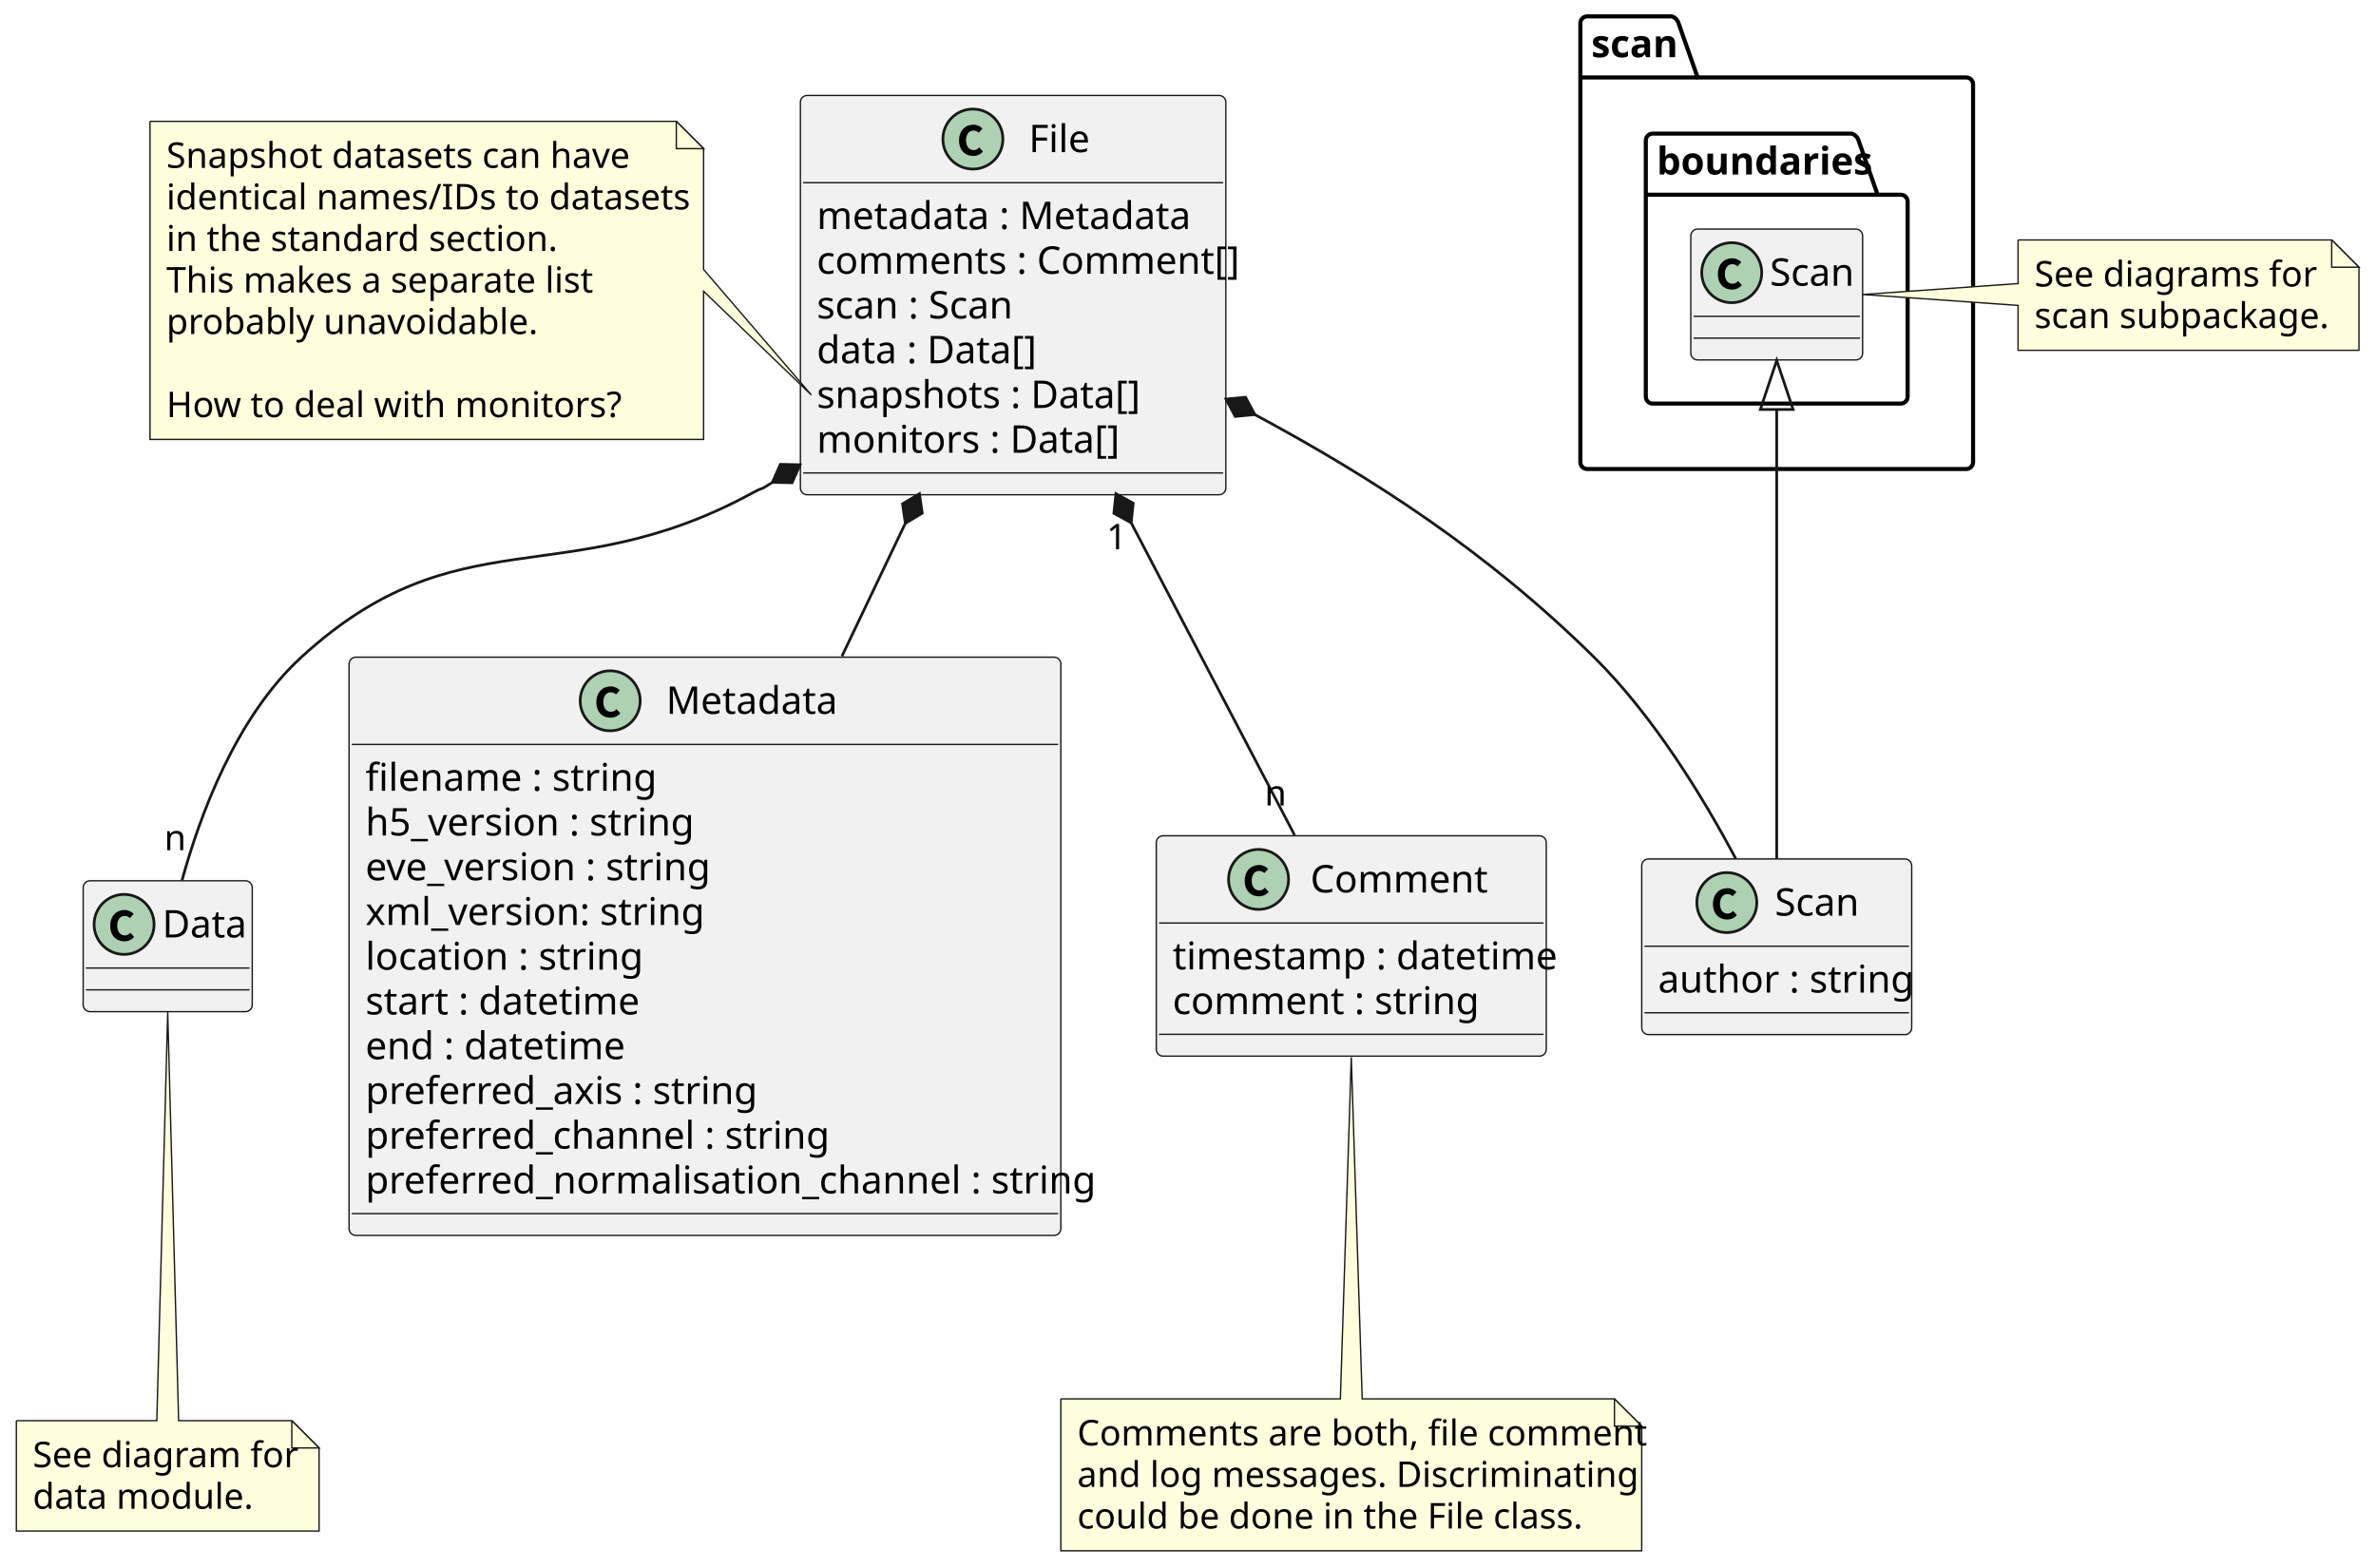
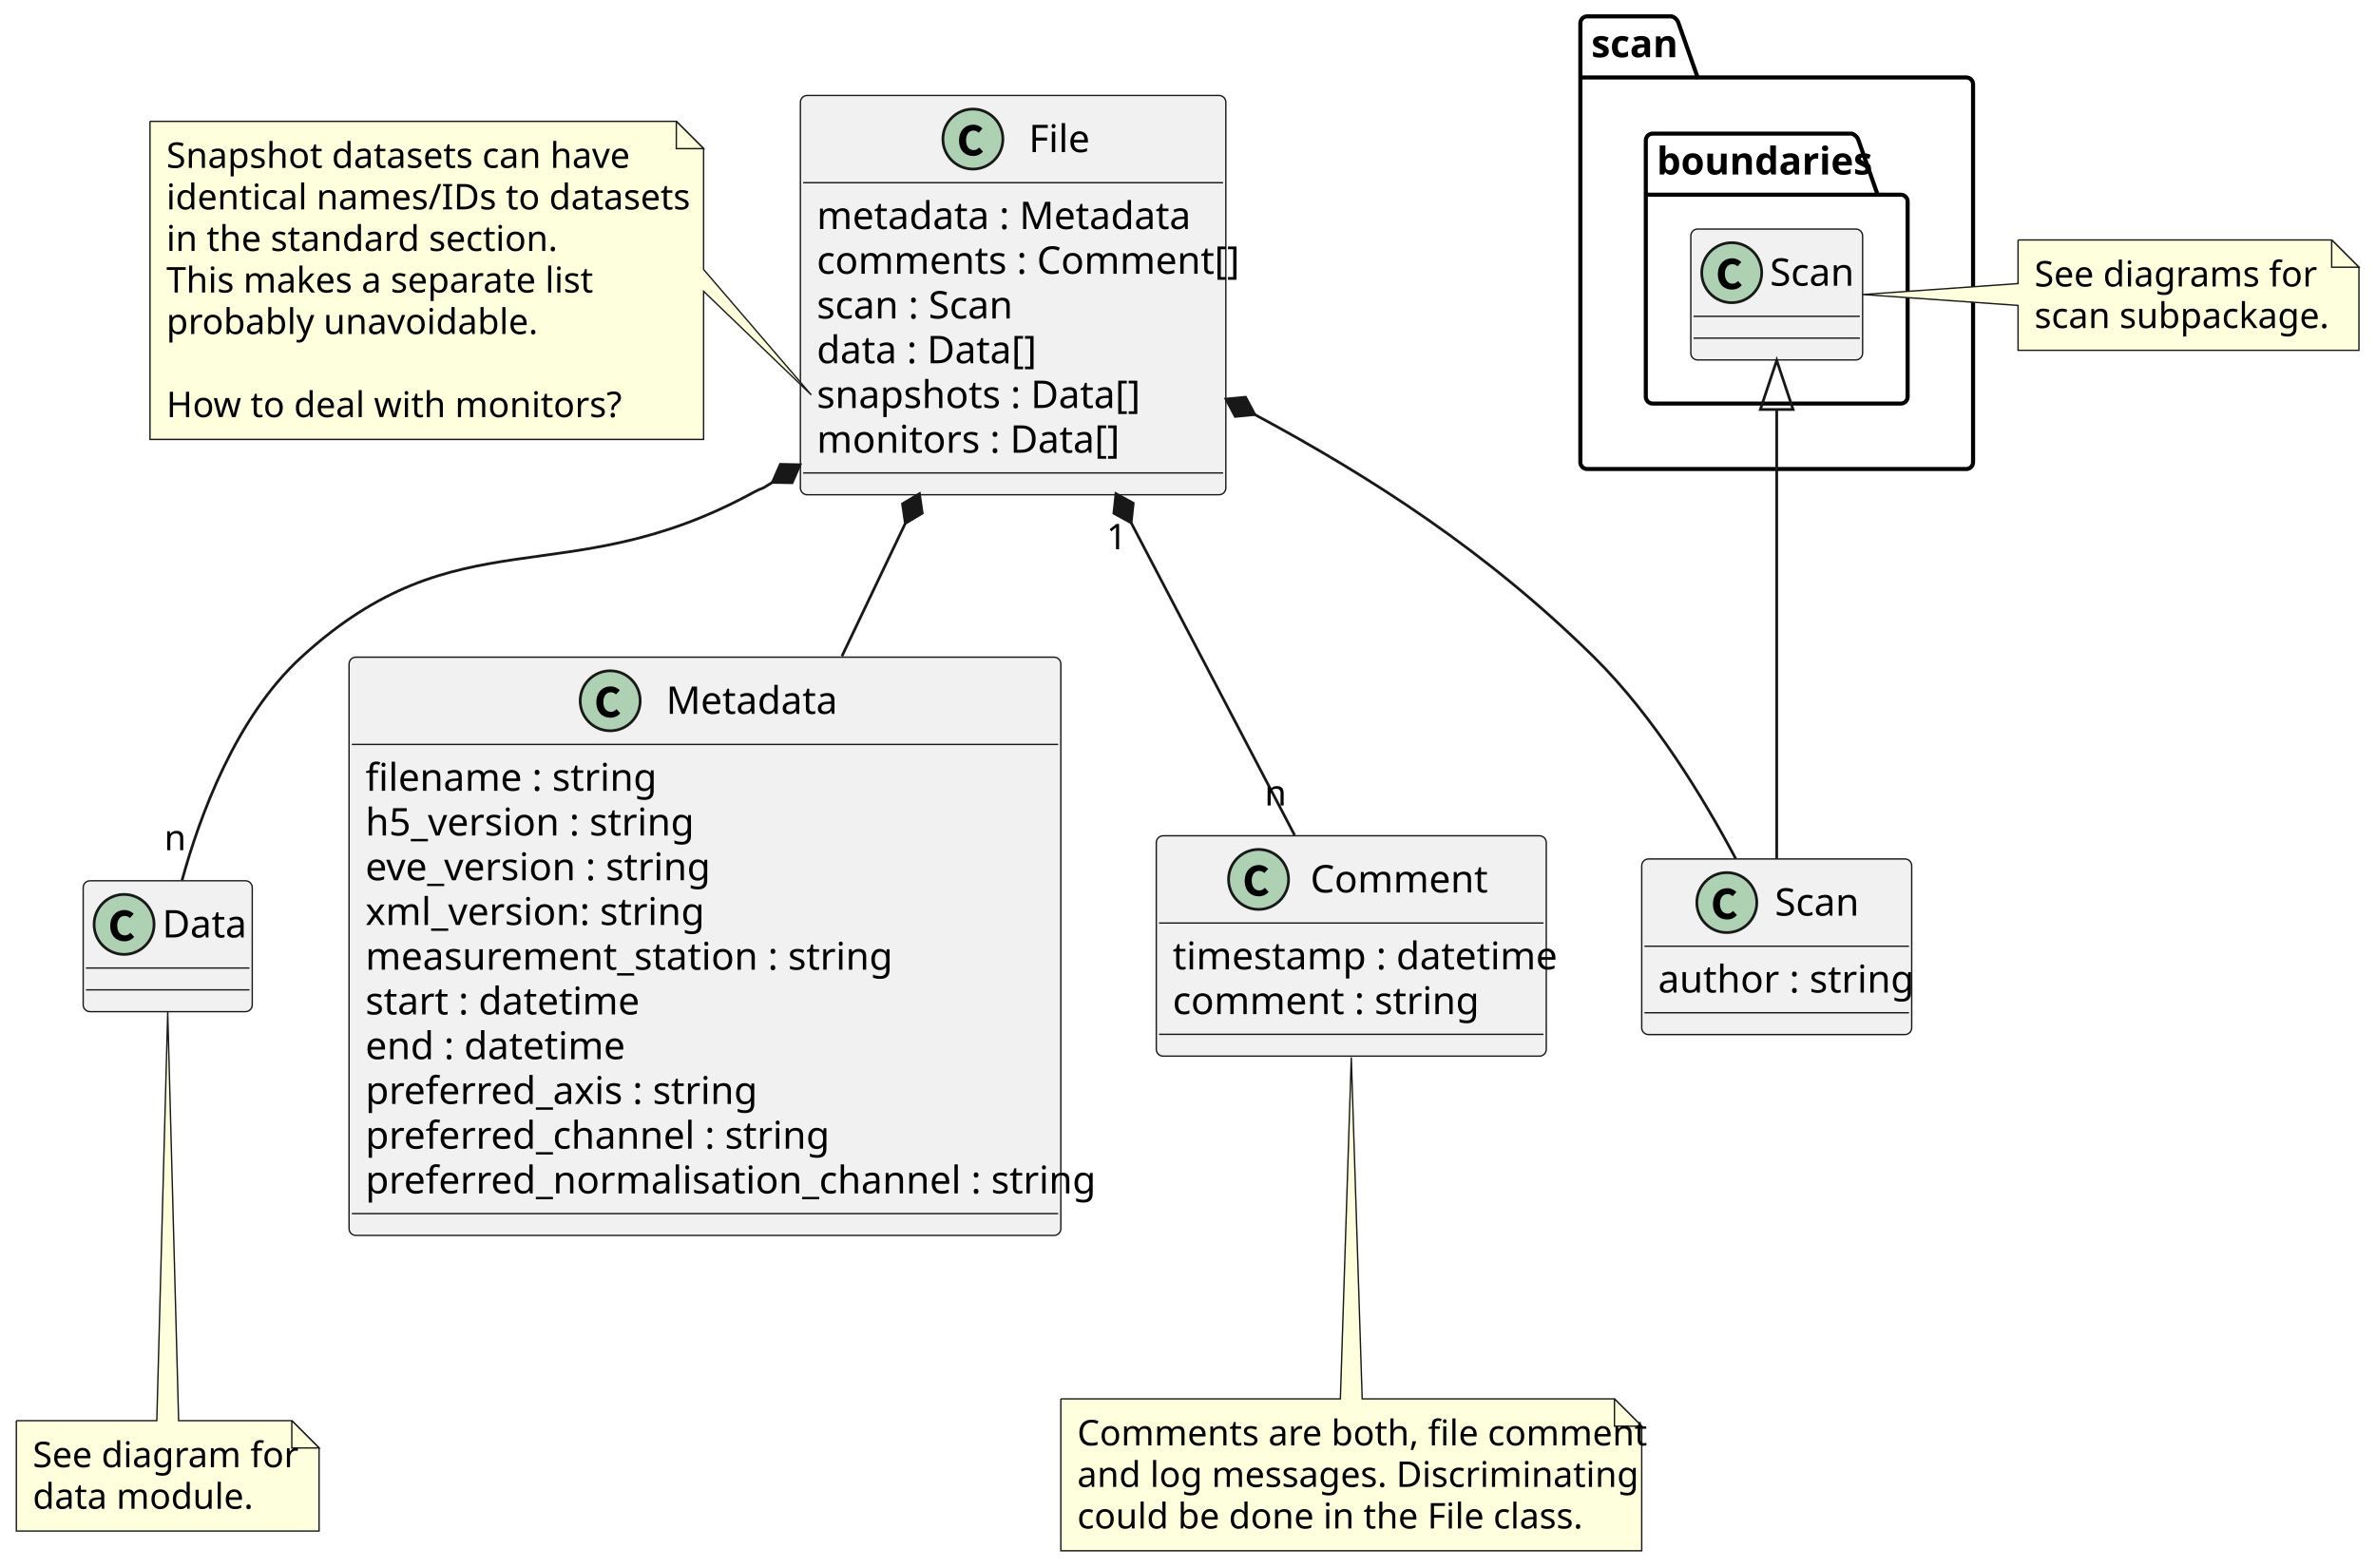
<svg xmlns="http://www.w3.org/2000/svg" contentStyleType="text/css" height="460px" preserveAspectRatio="none" style="width:697px;height:460px;background:#FFFFFF;" version="1.1" viewBox="0 0 697 460" width="697.6px" zoomAndPan="magnify">
  <defs />
  <g>
    <g id="cluster_scan">
      <path d="M465.6,4.8 L490.4,4.8 A3,3 0 0 1 492.4,6.8 L498,22.725 L576.8,22.725 A2,2 0 0 1 578.8,24.725 L578.8,135.6 A2,2 0 0 1 576.8,137.6 L465.6,137.6 A2,2 0 0 1 463.6,135.6 L463.6,6.8 A2,2 0 0 1 465.6,4.8 " fill="none" style="stroke:#000000;stroke-width:1.2;" />
      <line style="stroke:#000000;stroke-width:1.2;" x1="463.6" x2="498" y1="22.725" y2="22.725" />
      <text fill="#000000" font-family="sans-serif" font-size="11.2" font-weight="bold" lengthAdjust="spacing" textLength="24" x="466.8" y="16.791">scan</text>
    </g>
    <g id="cluster_boundaries">
      <path d="M484.8,39.2 L543.2,39.2 A3,3 0 0 1 545.2,41.2 L550.8,57.125 L557.6,57.125 A2,2 0 0 1 559.6,59.125 L559.6,116.4 A2,2 0 0 1 557.6,118.4 L484.8,118.4 A2,2 0 0 1 482.8,116.4 L482.8,41.2 A2,2 0 0 1 484.8,39.2 " fill="none" style="stroke:#000000;stroke-width:1.2;" />
      <line style="stroke:#000000;stroke-width:1.2;" x1="482.8" x2="550.8" y1="57.125" y2="57.125" />
      <text fill="#000000" font-family="sans-serif" font-size="11.2" font-weight="bold" lengthAdjust="spacing" textLength="57.6" x="486" y="51.191">boundaries</text>
    </g>
    <g id="elem_Scan">
      <rect fill="#F1F1F1" height="38.4" id="Scan" rx="2" ry="2" style="stroke:#181818;stroke-width:0.4;" width="50.4" x="496" y="67.2" />
      <ellipse cx="508" cy="80" fill="#ADD1B2" rx="8.8" ry="8.8" style="stroke:#181818;stroke-width:0.8;" />
      <path d="M508.038,84.963 C509.238,84.963 510.225,84.513 510.95,83.662 L509.85,82.45 C509.413,82.925 508.887,83.237 508.25,83.237 C506.913,83.237 505.988,82.175 505.988,80.35 C505.988,78.575 506.913,77.5 508.163,77.5 C508.812,77.5 509.288,77.75 509.712,78.138 L510.812,76.9 C510.212,76.312 509.288,75.775 508.163,75.775 C505.8,75.775 503.938,77.487 503.938,80.425 C503.938,83.4 505.837,84.963 508.038,84.963 Z " fill="#000000" />
      <text fill="#000000" font-family="sans-serif" font-size="11.2" lengthAdjust="spacing" textLength="24.8" x="519.2" y="83.828">Scan</text>
      <line style="stroke:#181818;stroke-width:0.4;" x1="496.8" x2="545.6" y1="92.8" y2="92.8" />
      <line style="stroke:#181818;stroke-width:0.4;" x1="496.8" x2="545.6" y1="99.2" y2="99.2" />
    </g>
    <g id="elem_File">
      <rect codeLine="2" fill="#F1F1F1" height="117.15" id="File" rx="2" ry="2" style="stroke:#181818;stroke-width:0.4;" width="124.8" x="234.8" y="28" />
      <ellipse cx="285.4" cy="40.8" fill="#ADD1B2" rx="8.8" ry="8.8" style="stroke:#181818;stroke-width:0.8;" />
      <path d="M285.438,45.763 C286.637,45.763 287.625,45.312 288.35,44.462 L287.25,43.25 C286.812,43.725 286.288,44.038 285.65,44.038 C284.312,44.038 283.387,42.975 283.387,41.15 C283.387,39.375 284.312,38.3 285.562,38.3 C286.212,38.3 286.688,38.55 287.113,38.938 L288.212,37.7 C287.613,37.112 286.688,36.575 285.562,36.575 C283.2,36.575 281.337,38.288 281.337,41.225 C281.337,44.2 283.238,45.763 285.438,45.763 Z " fill="#000000" />
      <text fill="#000000" font-family="sans-serif" font-size="11.2" lengthAdjust="spacing" textLength="16.8" x="301.8" y="44.628">File</text>
      <line style="stroke:#181818;stroke-width:0.4;" x1="235.6" x2="358.8" y1="53.6" y2="53.6" />
      <text fill="#000000" font-family="sans-serif" font-size="11.2" lengthAdjust="spacing" textLength="104.8" x="239.6" y="67.191">metadata : Metadata</text>
      <text fill="#000000" font-family="sans-serif" font-size="11.2" lengthAdjust="spacing" textLength="115.2" x="239.6" y="80.316">comments : Comment[]</text>
      <text fill="#000000" font-family="sans-serif" font-size="11.2" lengthAdjust="spacing" textLength="56" x="239.6" y="93.441">scan : Scan</text>
      <text fill="#000000" font-family="sans-serif" font-size="11.2" lengthAdjust="spacing" textLength="60.8" x="239.6" y="106.566">data : Data[]</text>
      <text fill="#000000" font-family="sans-serif" font-size="11.2" lengthAdjust="spacing" textLength="90.4" x="239.6" y="119.691">snapshots : Data[]</text>
      <text fill="#000000" font-family="sans-serif" font-size="11.2" lengthAdjust="spacing" textLength="82.4" x="239.6" y="132.816">monitors : Data[]</text>
      <line style="stroke:#181818;stroke-width:0.4;" x1="235.6" x2="358.8" y1="138.75" y2="138.75" />
    </g>
    <path d="M44,35.6 L44,128.912 A0,0 0 0 0 44,128.912 L206.4,128.912 A0,0 0 0 0 206.4,128.912 L206.4,85.456 L238,115.862 L206.4,79.056 L206.4,43.6 L198.4,35.6 L44,35.6 A0,0 0 0 0 44,35.6 " fill="#FEFFDD" style="stroke:#181818;stroke-width:0.4;" />
    <path d="M198.4,35.6 L198.4,43.6 L206.4,43.6 L198.4,35.6 " fill="#FEFFDD" style="stroke:#181818;stroke-width:0.4;" />
    <text fill="#000000" font-family="sans-serif" font-size="10.4" lengthAdjust="spacing" textLength="128.8" x="48.8" y="49.248">Snapshot datasets can have</text>
    <text fill="#000000" font-family="sans-serif" font-size="10.4" lengthAdjust="spacing" textLength="145.6" x="48.8" y="61.436">identical names/IDs to datasets</text>
    <text fill="#000000" font-family="sans-serif" font-size="10.4" lengthAdjust="spacing" textLength="105.6" x="48.8" y="73.623">in the standard section.</text>
    <text fill="#000000" font-family="sans-serif" font-size="10.4" lengthAdjust="spacing" textLength="120" x="48.8" y="85.811">This makes a separate list</text>
    <text fill="#000000" font-family="sans-serif" font-size="10.4" lengthAdjust="spacing" textLength="97.6" x="48.8" y="97.998">probably unavoidable.</text>
    <text fill="#000000" font-family="sans-serif" font-size="10.4" lengthAdjust="spacing" textLength="2.4" x="48.8" y="110.186"> </text>
    <text fill="#000000" font-family="sans-serif" font-size="10.4" lengthAdjust="spacing" textLength="122.4" x="48.8" y="122.373">How to deal with monitors?</text>
    <g id="elem_Data">
      <rect fill="#F1F1F1" height="38.4" id="Data" rx="2" ry="2" style="stroke:#181818;stroke-width:0.4;" width="49.6" x="24.4" y="258.4" />
      <ellipse cx="36.4" cy="271.2" fill="#ADD1B2" rx="8.8" ry="8.8" style="stroke:#181818;stroke-width:0.8;" />
      <path d="M36.438,276.163 C37.638,276.163 38.625,275.712 39.35,274.863 L38.25,273.65 C37.812,274.125 37.288,274.438 36.65,274.438 C35.312,274.438 34.388,273.375 34.388,271.55 C34.388,269.775 35.312,268.7 36.562,268.7 C37.212,268.7 37.688,268.95 38.112,269.337 L39.212,268.1 C38.612,267.512 37.688,266.975 36.562,266.975 C34.2,266.975 32.337,268.688 32.337,271.625 C32.337,274.6 34.237,276.163 36.438,276.163 Z " fill="#000000" />
      <text fill="#000000" font-family="sans-serif" font-size="11.2" lengthAdjust="spacing" textLength="24" x="47.6" y="275.028">Data</text>
      <line style="stroke:#181818;stroke-width:0.4;" x1="25.2" x2="73.2" y1="284" y2="284" />
      <line style="stroke:#181818;stroke-width:0.4;" x1="25.2" x2="73.2" y1="290.4" y2="290.4" />
    </g>
    <g id="elem_GMN7">
      <path d="M4.8,416.8 L4.8,449.175 A0,0 0 0 0 4.8,449.175 L93.6,449.175 A0,0 0 0 0 93.6,449.175 L93.6,424.8 L85.6,416.8 L52.4,416.8 L49.2,296.928 L46,416.8 L4.8,416.8 A0,0 0 0 0 4.8,416.8 " fill="#FEFFDD" style="stroke:#181818;stroke-width:0.4;" />
      <path d="M85.6,416.8 L85.6,424.8 L93.6,424.8 L85.6,416.8 " fill="#FEFFDD" style="stroke:#181818;stroke-width:0.4;" />
      <text fill="#000000" font-family="sans-serif" font-size="10.4" lengthAdjust="spacing" textLength="72" x="9.6" y="430.448">See diagram for</text>
      <text fill="#000000" font-family="sans-serif" font-size="10.4" lengthAdjust="spacing" textLength="58.4" x="9.6" y="442.636">data module.</text>
    </g>
    <g id="elem_Metadata">
      <rect codeLine="23" fill="#F1F1F1" height="169.65" id="Metadata" rx="2" ry="2" style="stroke:#181818;stroke-width:0.4;" width="208.8" x="102.4" y="192.8" />
      <ellipse cx="179" cy="205.6" fill="#ADD1B2" rx="8.8" ry="8.8" style="stroke:#181818;stroke-width:0.8;" />
      <path d="M179.037,210.562 C180.238,210.562 181.225,210.113 181.95,209.262 L180.85,208.05 C180.412,208.525 179.887,208.838 179.25,208.838 C177.912,208.838 176.988,207.775 176.988,205.95 C176.988,204.175 177.912,203.1 179.162,203.1 C179.812,203.1 180.287,203.35 180.713,203.738 L181.812,202.5 C181.213,201.912 180.287,201.375 179.162,201.375 C176.8,201.375 174.938,203.088 174.938,206.025 C174.938,209 176.838,210.562 179.037,210.562 Z " fill="#000000" />
      <text fill="#000000" font-family="sans-serif" font-size="11.2" lengthAdjust="spacing" textLength="48.8" x="195.4" y="209.428">Metadata</text>
      <line style="stroke:#181818;stroke-width:0.4;" x1="103.2" x2="310.4" y1="218.4" y2="218.4" />
      <text fill="#000000" font-family="sans-serif" font-size="11.2" lengthAdjust="spacing" textLength="78.4" x="107.2" y="231.991">filename : string</text>
      <text fill="#000000" font-family="sans-serif" font-size="11.2" lengthAdjust="spacing" textLength="89.6" x="107.2" y="245.116">h5_version : string</text>
      <text fill="#000000" font-family="sans-serif" font-size="11.2" lengthAdjust="spacing" textLength="93.6" x="107.2" y="258.241">eve_version : string</text>
      <text fill="#000000" font-family="sans-serif" font-size="11.2" lengthAdjust="spacing" textLength="92" x="107.2" y="271.366">xml_version: string</text>
-       <text fill="#000000" font-family="sans-serif" font-size="11.2" lengthAdjust="spacing" textLength="76" x="107.2" y="284.491">location : string</text>
+       <text fill="#000000" font-family="sans-serif" font-size="11.2" lengthAdjust="spacing" textLength="144.8" x="107.2" y="284.491">measurement_station : string</text>
      <text fill="#000000" font-family="sans-serif" font-size="11.2" lengthAdjust="spacing" textLength="75.2" x="107.2" y="297.616">start : datetime</text>
      <text fill="#000000" font-family="sans-serif" font-size="11.2" lengthAdjust="spacing" textLength="69.6" x="107.2" y="310.741">end : datetime</text>
      <text fill="#000000" font-family="sans-serif" font-size="11.2" lengthAdjust="spacing" textLength="106.4" x="107.2" y="323.866">preferred_axis : string</text>
      <text fill="#000000" font-family="sans-serif" font-size="11.2" lengthAdjust="spacing" textLength="125.6" x="107.2" y="336.991">preferred_channel : string</text>
      <text fill="#000000" font-family="sans-serif" font-size="11.2" lengthAdjust="spacing" textLength="199.2" x="107.2" y="350.116">preferred_normalisation_channel : string</text>
      <line style="stroke:#181818;stroke-width:0.4;" x1="103.2" x2="310.4" y1="356.05" y2="356.05" />
    </g>
    <g id="elem_Comment">
      <rect codeLine="36" fill="#F1F1F1" height="64.65" id="Comment" rx="2" ry="2" style="stroke:#181818;stroke-width:0.4;" width="114.4" x="339.2" y="245.2" />
      <ellipse cx="369.2" cy="258" fill="#ADD1B2" rx="8.8" ry="8.8" style="stroke:#181818;stroke-width:0.8;" />
      <path d="M369.238,262.962 C370.438,262.962 371.425,262.512 372.15,261.663 L371.05,260.45 C370.613,260.925 370.087,261.238 369.45,261.238 C368.113,261.238 367.188,260.175 367.188,258.35 C367.188,256.575 368.113,255.5 369.363,255.5 C370.012,255.5 370.488,255.75 370.913,256.137 L372.012,254.9 C371.413,254.312 370.488,253.775 369.363,253.775 C367,253.775 365.137,255.488 365.137,258.425 C365.137,261.4 367.038,262.962 369.238,262.962 Z " fill="#000000" />
      <text fill="#000000" font-family="sans-serif" font-size="11.2" lengthAdjust="spacing" textLength="48.8" x="384.4" y="261.828">Comment</text>
      <line style="stroke:#181818;stroke-width:0.4;" x1="340" x2="452.8" y1="270.8" y2="270.8" />
      <text fill="#000000" font-family="sans-serif" font-size="11.2" lengthAdjust="spacing" textLength="104.8" x="344" y="284.391">timestamp : datetime</text>
      <text fill="#000000" font-family="sans-serif" font-size="11.2" lengthAdjust="spacing" textLength="83.2" x="344" y="297.516">comment : string</text>
      <line style="stroke:#181818;stroke-width:0.4;" x1="340" x2="452.8" y1="303.45" y2="303.45" />
    </g>
    <g id="elem_GMN12">
      <path d="M311.2,410.4 L311.2,454.962 A0,0 0 0 0 311.2,454.962 L481.6,454.962 A0,0 0 0 0 481.6,454.962 L481.6,418.4 L473.6,410.4 L399.6,410.4 L396.4,310.224 L393.2,410.4 L311.2,410.4 A0,0 0 0 0 311.2,410.4 " fill="#FEFFDD" style="stroke:#181818;stroke-width:0.4;" />
      <path d="M473.6,410.4 L473.6,418.4 L481.6,418.4 L473.6,410.4 " fill="#FEFFDD" style="stroke:#181818;stroke-width:0.4;" />
      <text fill="#000000" font-family="sans-serif" font-size="10.4" lengthAdjust="spacing" textLength="153.6" x="316" y="424.048">Comments are both, file comment</text>
      <text fill="#000000" font-family="sans-serif" font-size="10.4" lengthAdjust="spacing" textLength="153.6" x="316" y="436.236">and log messages. Discriminating</text>
      <text fill="#000000" font-family="sans-serif" font-size="10.4" lengthAdjust="spacing" textLength="138.4" x="316" y="448.423">could be done in the File class.</text>
    </g>
    <g id="elem_Scan">
      <rect codeLine="46" fill="#F1F1F1" height="51.525" id="Scan" rx="2" ry="2" style="stroke:#181818;stroke-width:0.4;" width="79.2" x="481.6" y="252" />
      <ellipse cx="506.56" cy="264.8" fill="#ADD1B2" rx="8.8" ry="8.8" style="stroke:#181818;stroke-width:0.8;" />
      <path d="M506.598,269.762 C507.798,269.762 508.785,269.312 509.51,268.462 L508.41,267.25 C507.973,267.725 507.447,268.038 506.81,268.038 C505.473,268.038 504.548,266.975 504.548,265.15 C504.548,263.375 505.473,262.3 506.723,262.3 C507.373,262.3 507.848,262.55 508.272,262.938 L509.373,261.7 C508.772,261.113 507.848,260.575 506.723,260.575 C504.36,260.575 502.498,262.288 502.498,265.225 C502.498,268.2 504.397,269.762 506.598,269.762 Z " fill="#000000" />
      <text fill="#000000" font-family="sans-serif" font-size="11.2" lengthAdjust="spacing" textLength="24.8" x="520.64" y="268.628">Scan</text>
      <line style="stroke:#181818;stroke-width:0.4;" x1="482.4" x2="560" y1="277.6" y2="277.6" />
      <text fill="#000000" font-family="sans-serif" font-size="11.2" lengthAdjust="spacing" textLength="69.6" x="486.4" y="291.191">author : string</text>
      <line style="stroke:#181818;stroke-width:0.4;" x1="482.4" x2="560" y1="297.125" y2="297.125" />
    </g>
    <g id="elem_GMN20">
      <path d="M592,70.4 L592,83.2 L546.448,86.4 L592,89.6 L592,102.775 A0,0 0 0 0 592,102.775 L692,102.775 A0,0 0 0 0 692,102.775 L692,78.4 L684,70.4 L592,70.4 A0,0 0 0 0 592,70.4 " fill="#FEFFDD" style="stroke:#181818;stroke-width:0.4;" />
      <path d="M684,70.4 L684,78.4 L692,78.4 L684,70.4 " fill="#FEFFDD" style="stroke:#181818;stroke-width:0.4;" />
      <text fill="#000000" font-family="sans-serif" font-size="10.4" lengthAdjust="spacing" textLength="77.6" x="596.8" y="84.048">See diagrams for</text>
      <text fill="#000000" font-family="sans-serif" font-size="10.4" lengthAdjust="spacing" textLength="83.2" x="596.8" y="96.236">scan subpackage.</text>
    </g>
    <g id="link_File_Data">
      <path codeLine="20" d="M226.59,141.509 C221.855,144.525 225.16,142.224 220.4,144.8 C165.504,174.52 134.44,150.64 88.4,192.8 C69.176,210.408 58.584,239.368 53.4,258.264 " fill="none" id="File-backto-Data" style="stroke:#181818;stroke-width:0.8;" />
      <polygon fill="#181818" points="234.688,136.352,228.92,136.231,226.59,141.509,232.358,141.63,234.688,136.352" style="stroke:#181818;stroke-width:0.8;" />
      <text fill="#000000" font-family="sans-serif" font-size="10.4" lengthAdjust="spacing" textLength="5.6" x="48.159" y="249.444">n</text>
    </g>
    <g id="link_Scan_Scan">
      <path d="M521.2,120.128 C521.2,154.416 521.2,213.392 521.2,251.952 " fill="none" id="Scan-backto-Scan" style="stroke:#181818;stroke-width:0.8;" />
      <polygon fill="none" points="521.2,105.728,516.4,120.128,526,120.128,521.2,105.728" style="stroke:#181818;stroke-width:0.8;" />
    </g>
    <g id="link_File_Metadata">
      <path codeLine="51" d="M265.582,153.522 C258.414,168.562 254.664,176.408 246.984,192.512 " fill="none" id="File-backto-Metadata" style="stroke:#181818;stroke-width:0.8;" />
      <polygon fill="#181818" points="269.712,144.856,264.758,147.812,265.582,153.522,270.536,150.566,269.712,144.856" style="stroke:#181818;stroke-width:0.8;" />
    </g>
    <g id="link_File_Comment">
      <path codeLine="52" d="M331.818,153.362 C349.034,186.266 365.504,217.752 379.776,245.024 " fill="none" id="File-backto-Comment" style="stroke:#181818;stroke-width:0.8;" />
      <polygon fill="#181818" points="327.368,144.856,326.758,150.593,331.818,153.362,332.429,147.625,327.368,144.856" style="stroke:#181818;stroke-width:0.8;" />
      <text fill="#000000" font-family="sans-serif" font-size="10.4" lengthAdjust="spacing" textLength="5.6" x="324.59" y="161.143">1</text>
      <text fill="#000000" font-family="sans-serif" font-size="10.4" lengthAdjust="spacing" textLength="5.6" x="370.959" y="236.311">n</text>
    </g>
    <g id="link_File_Scan">
      <path codeLine="53" d="M368.095,121.627 C402.575,140.171 436.2,161.816 467.6,192.8 C485.088,210.056 499.664,234.016 509.184,251.928 " fill="none" id="File-backto-Scan" style="stroke:#181818;stroke-width:0.8;" />
      <polygon fill="#181818" points="359.64,117.08,362.352,122.172,368.095,121.627,365.383,116.535,359.64,117.08" style="stroke:#181818;stroke-width:0.8;" />
    </g>
  </g>
</svg>
